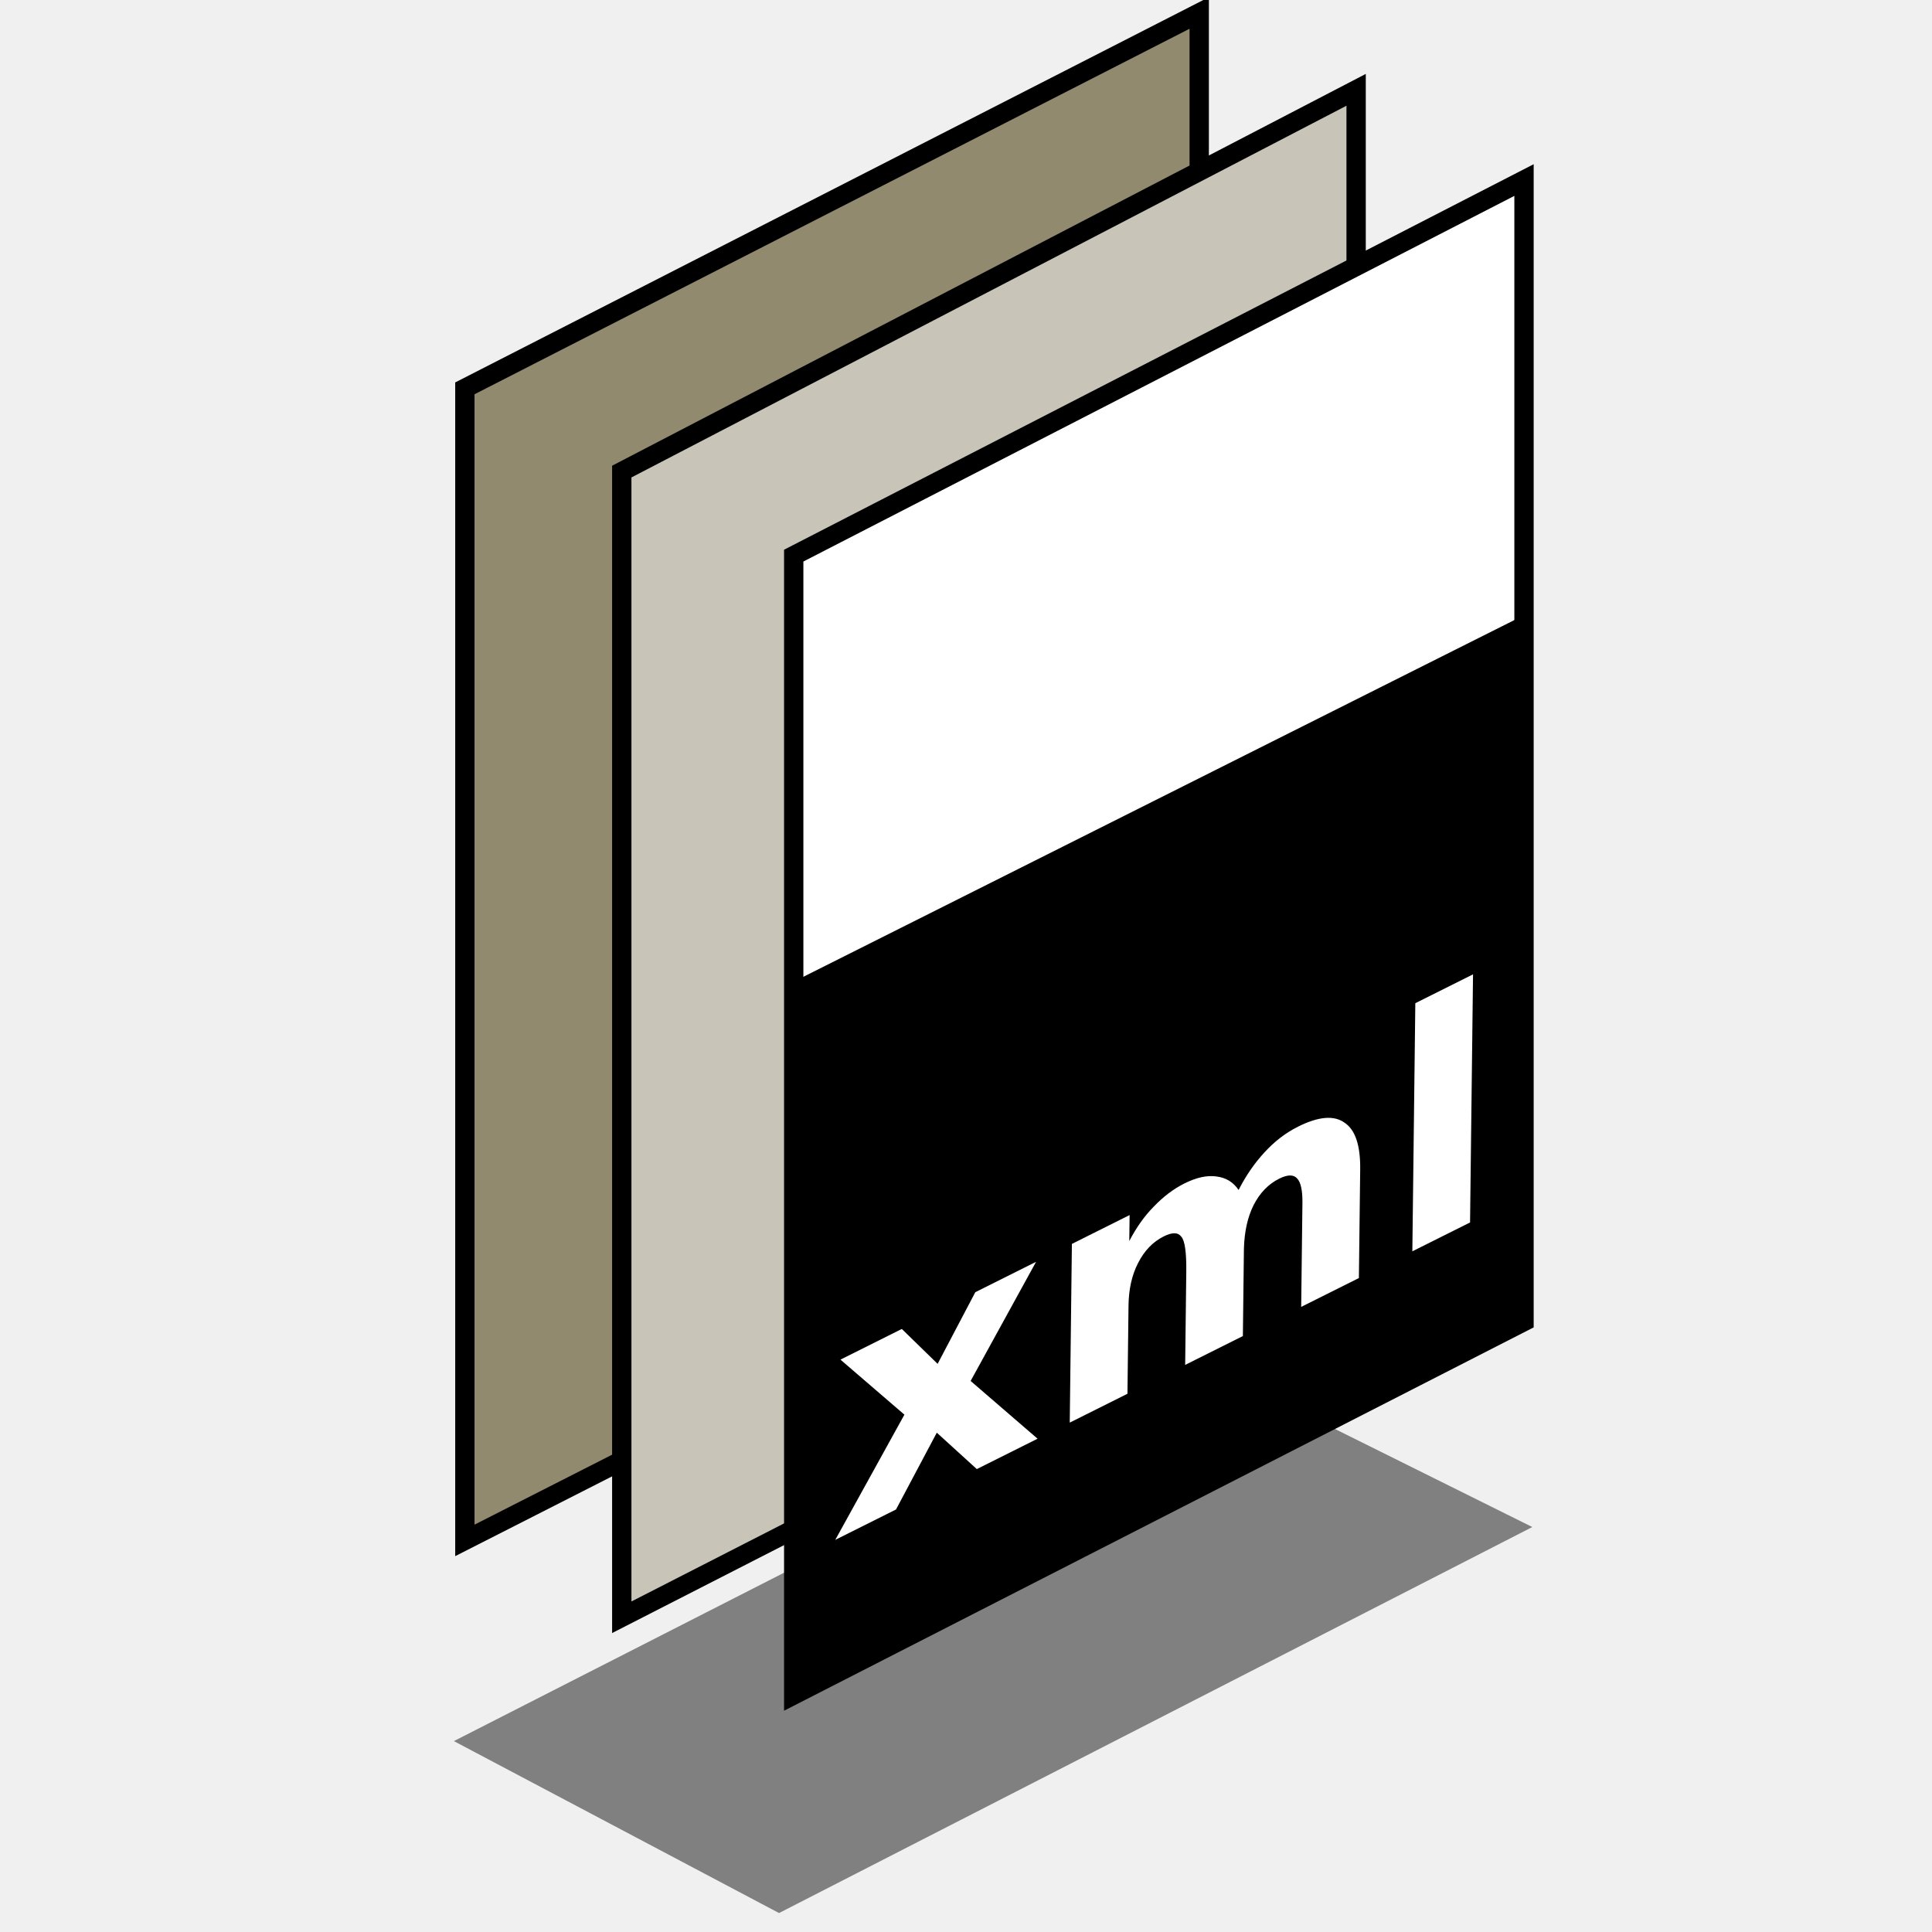
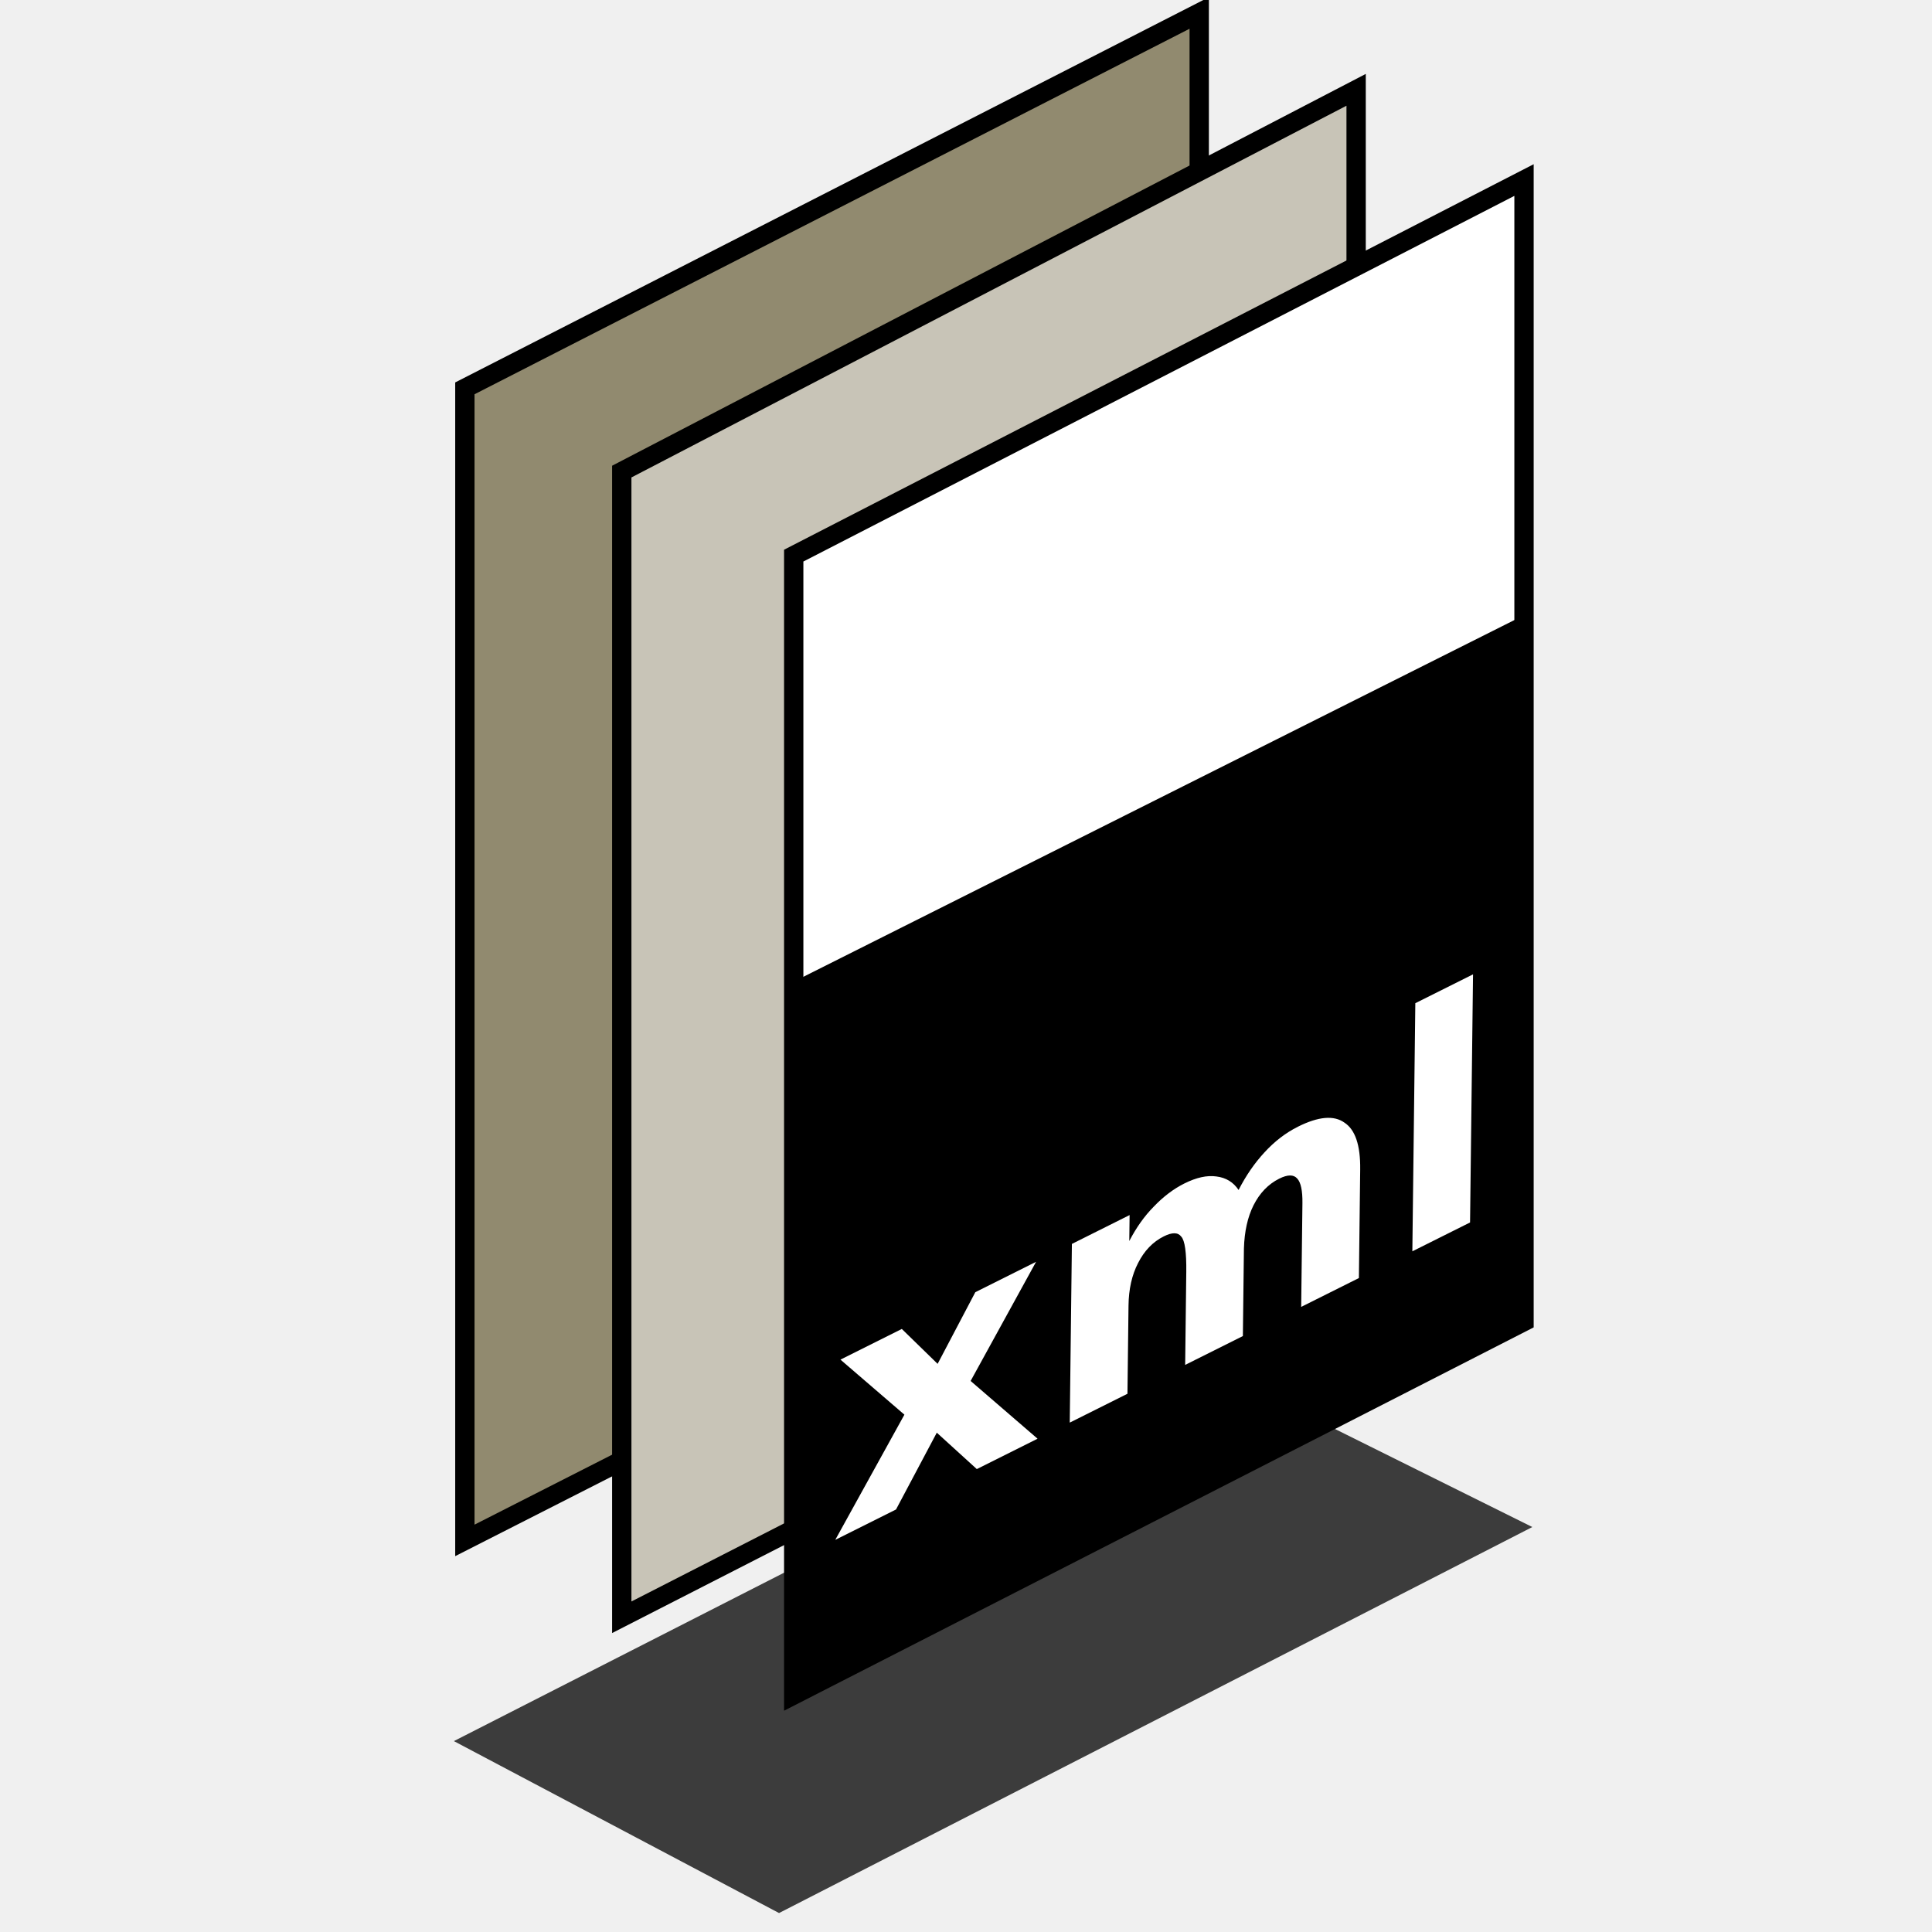
<svg xmlns="http://www.w3.org/2000/svg" xmlns:xlink="http://www.w3.org/1999/xlink" width="50pt" height="50pt" viewBox="0 0 50 50" xml:space="preserve" id="svg2" version="1.1">
  <defs id="defs31">
    <linearGradient y2="43.5" x2="73" y1="43.5" x1="27" gradientUnits="userSpaceOnUse" id="linearGradient1351" xlink:href="#linearGradient2035" />
    <linearGradient y2="43.5" x2="73" y1="43.5" x1="27" gradientUnits="userSpaceOnUse" id="linearGradient1345" xlink:href="#linearGradient2035" />
    <linearGradient id="linearGradient2035">
      <stop style="stop-color:#faf7c3;stop-opacity:1;" offset="0" id="stop2037" />
      <stop id="stop2043" offset="0.622" style="stop-color:#faf7c3;stop-opacity:0.498;" />
      <stop style="stop-color:#faf7c3;stop-opacity:0;" offset="1" id="stop2039" />
    </linearGradient>
  </defs>
-   <g style="fill:#808080;fill-opacity:1;fill-rule:nonzero;stroke:none;stroke-miterlimit:4" id="g2587" transform="matrix(0.5,0,0,0.5,0.7463657,-0.3804947)">
-     <path id="path11166" d="M 38.83,99.78 22,90.88 60.55,71.22 77.82,79.8 Z" style="fill:#808080;fill-opacity:1" />
+   <g style="fill:#000000;fill-opacity:75%;fill-rule:nonzero;stroke:none;stroke-miterlimit:4" id="g2587" transform="matrix(0.5,0,0,0.5,0.7463657,-0.3804947)">
+     <path id="path11166" d="M 38.83,99.78 22,90.88 60.55,71.22 77.82,79.8 Z" style="fill:#000000;fill-opacity:75%" />
  </g>
  <g style="fill:#918a6f;fill-opacity:1;stroke:#000000;stroke-miterlimit:4" id="g2590" transform="matrix(0.5,0,0,0.5,1.030656,-0.1995827)">
    <path id="path11169" d="M 22,80.13 V 20.5 L 60.01,1.07 V 60.8 Z" style="fill:#918a6f;fill-opacity:1" />
  </g>
  <g style="fill:#c8c4b7;fill-opacity:1;stroke:#000000;stroke-miterlimit:4" id="g2593" transform="matrix(0.5,0,0,0.5,0.7463657,-0.3804947)">
    <path id="path11172" d="M 30.69,84.47 V 25.17 L 68.7,5.41 v 59.62 z" style="fill:#c8c4b7;fill-opacity:1" />
  </g>
  <g style="fill:#ffffff;fill-opacity:1;stroke:#000000;stroke-miterlimit:4" id="g2596" transform="matrix(0.5,0,0,0.5,0.7463657,-0.3804947)">
    <path id="path11175" d="M 39.59,88.49 V 29.52 l 37.8,-19.44 v 59.08 z" style="fill:#ffffff;fill-opacity:1" />
  </g>
  <g transform="matrix(0.490475,-0.08743788,0,0.3084744,1.276459,19.79487)" id="g2472" style="fill:#000000;fill-opacity:1;fill-rule:nonzero;stroke:#000000;stroke-width:0.643;stroke-miterlimit:4">
    <path style="fill:#000000;fill-opacity:1;stroke-width:0.643" d="M 39.59,88.49 V 29.52 l 37.8,-19.44 v 59.08 z" id="path2474" />
  </g>
  <text xml:space="preserve" style="font-style:normal;font-weight:normal;font-size:12px;line-height:0%;font-family:'Bitstream Vera Sans';fill:#ffffff;fill-opacity:1;stroke:none;stroke-width:1px;stroke-linecap:butt;stroke-linejoin:miter;stroke-opacity:1" x="21.968" y="50.968" id="text2431" transform="matrix(1.006111,-0.503041,-0.01200426,0.999928,0,0)">
    <tspan id="tspan2433" x="21.968" y="50.968" style="font-style:normal;font-variant:normal;font-weight:bold;font-stretch:normal;font-size:8.456px;line-height:125%;font-family:'Bitstream Vera Sans';-inkscape-font-specification:'Bitstream Vera Sans Bold';text-align:start;writing-mode:lr-tb;text-anchor:start;fill:#ffffff;stroke-width:1px">xml</tspan>
  </text>
</svg>
